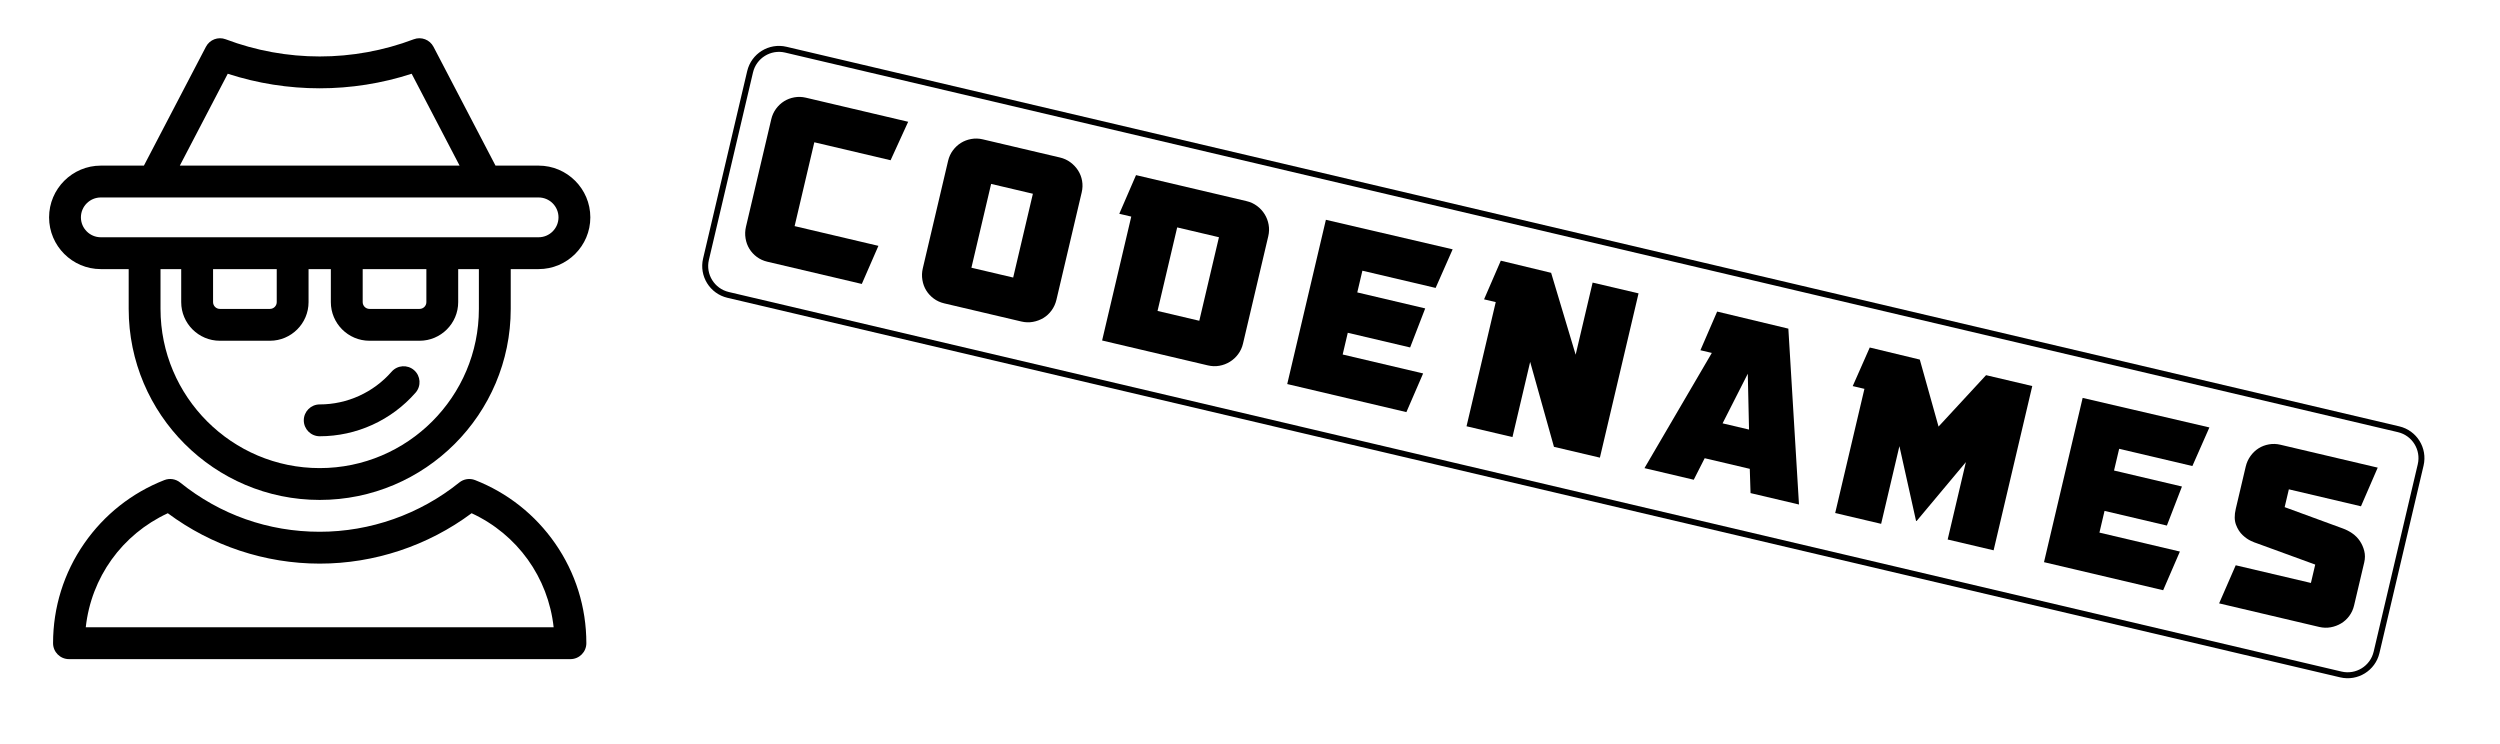
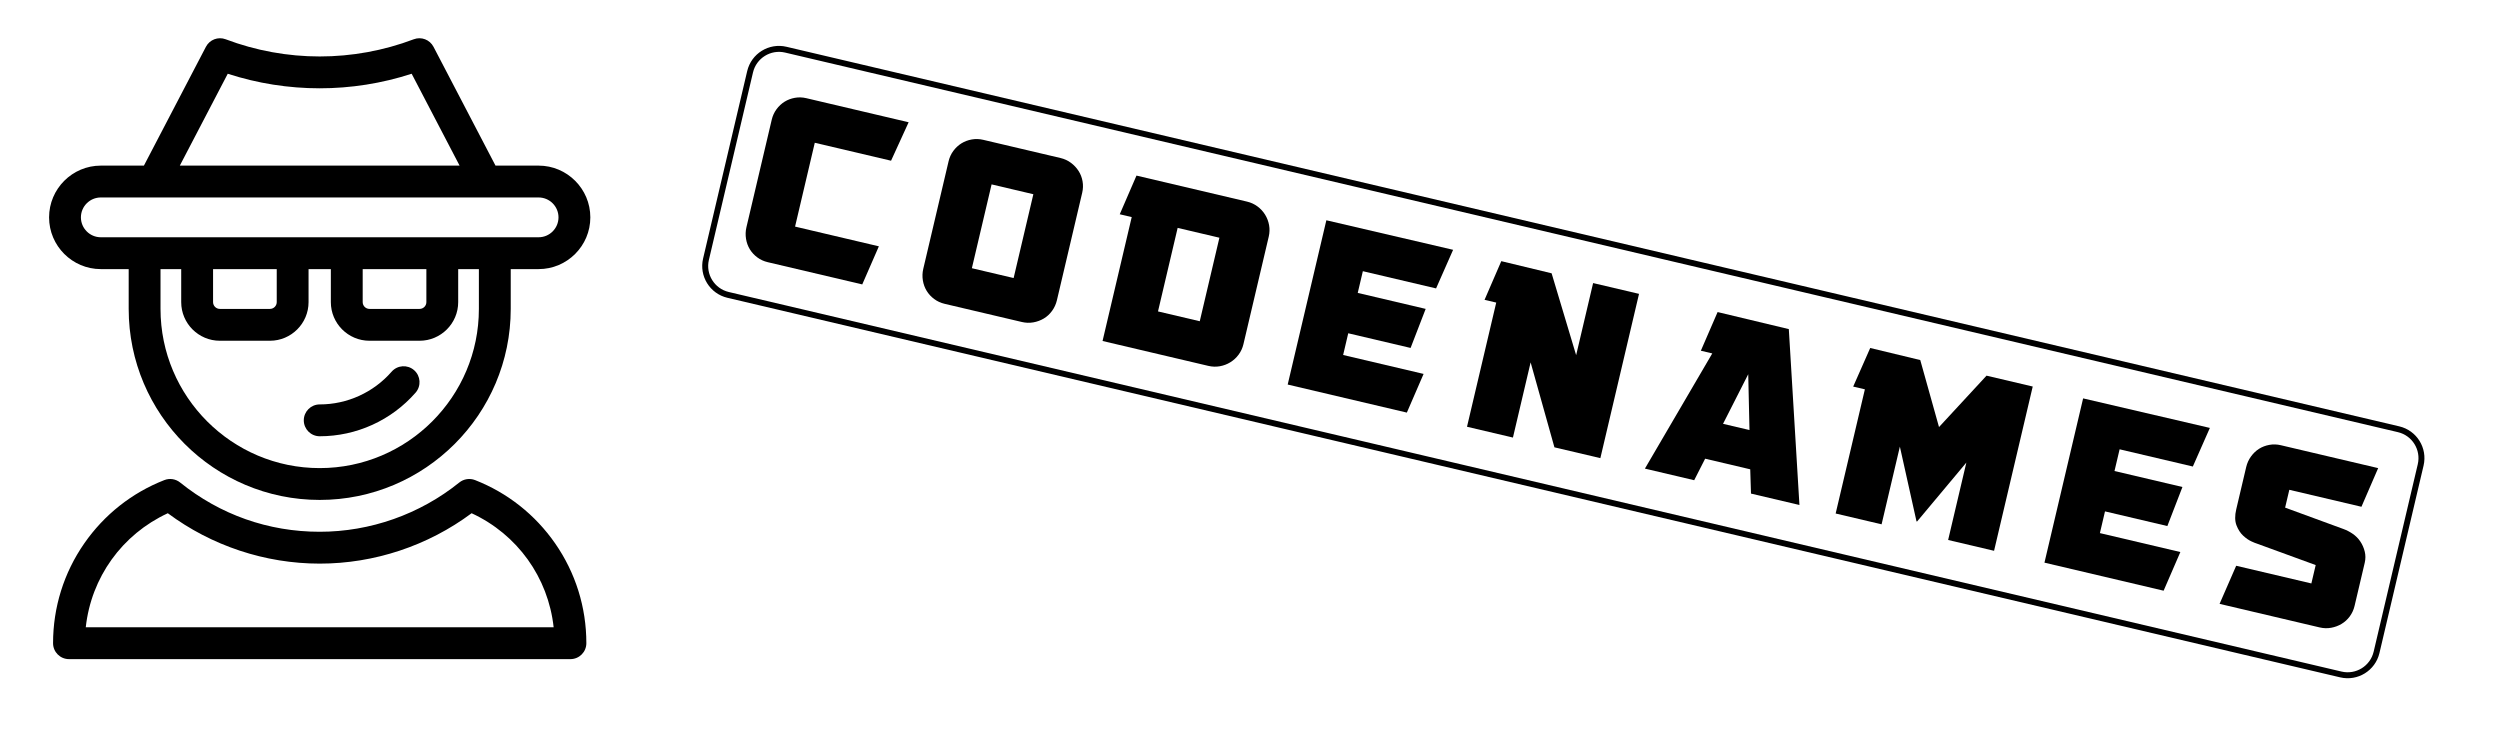
<svg xmlns="http://www.w3.org/2000/svg" version="1.1" x="0px" y="0px" width="209.759px" height="62.361px" viewBox="0 0 209.759 62.361" enable-background="new 0 0 209.759 62.361" xml:space="preserve">
  <g id="Layer_1">
</g>
  <g id="Blindman">
</g>
  <g id="Compliments">
</g>
  <g id="HAT">
</g>
  <g id="speech">
</g>
  <g id="TREX_ARMS">
</g>
  <g id="slim_shady">
</g>
  <g id="TIMEOUT">
</g>
  <g id="Truth_or_Dare">
</g>
  <g id="ARM_WRESTLE">
</g>
  <g id="musical_chairs">
</g>
  <g id="never_have_i_ever">
</g>
  <g id="Trivia">
</g>
  <g id="Drink_Pulling">
</g>
  <g id="Sharing_is_Caring">
</g>
  <g id="Not_It">
</g>
  <g id="Cocktail_of_Doom">
</g>
  <g id="Heads_up">
</g>
  <g id="Archenemy">
</g>
  <g id="battle_of_the_sexes">
</g>
  <g id="one_must_drink">
</g>
  <g id="rainbow_connection">
</g>
  <g id="social_drinking">
</g>
  <g id="Spin_the_bottle">
</g>
  <g id="accents">
</g>
  <g id="Slap">
</g>
  <g id="down_the_hatch">
</g>
  <g id="rubiks_cube">
</g>
  <g id="bar_tender">
</g>
  <g id="codenames">
    <g>
      <g>
        <g>
          <path d="M45.19,13.896h-3.615l-5.202-9.969c-0.313-0.6-1.023-0.871-1.656-0.632c-5.089,1.923-10.695,1.923-15.784,0      c-0.633-0.239-1.344,0.032-1.656,0.632l-5.202,9.969H8.459c-2.394,0-4.341,1.948-4.341,4.342s1.947,4.341,4.341,4.341h2.338      v3.339c0,8.838,7.189,16.028,16.027,16.028s16.028-7.19,16.028-16.028v-3.339h2.338c2.394,0,4.341-1.947,4.341-4.341      S47.584,13.896,45.19,13.896z M19.109,6.188c5.017,1.628,10.414,1.628,15.431,0l4.022,7.709H15.087L19.109,6.188z       M26.824,39.275c-7.364,0-13.356-5.992-13.356-13.357v-3.339h1.736v2.771c0,1.786,1.454,3.24,3.24,3.24h4.205      c1.786,0,3.24-1.454,3.24-3.24v-2.771h1.87v2.771c0,1.786,1.453,3.24,3.24,3.24h4.205c1.786,0,3.24-1.454,3.24-3.24v-2.771      h1.736v3.339l0,0C40.182,33.283,34.189,39.275,26.824,39.275z M17.876,22.579h5.343v2.771c0,0.313-0.256,0.568-0.569,0.568      h-4.205c-0.313,0-0.568-0.255-0.568-0.568V22.579L17.876,22.579z M30.431,25.35v-2.771h5.343v2.771      c0,0.313-0.255,0.568-0.568,0.568H31C30.687,25.918,30.431,25.663,30.431,25.35z M45.19,19.907H8.459      c-0.921,0-1.67-0.749-1.67-1.669c0-0.921,0.75-1.67,1.67-1.67H45.19c0.921,0,1.67,0.749,1.67,1.67      C46.859,19.158,46.111,19.907,45.19,19.907z" />
        </g>
      </g>
      <g>
        <g>
          <path d="M34.744,31.059c-0.556-0.485-1.399-0.429-1.885,0.127c-1.526,1.745-3.726,2.746-6.035,2.746      c-0.737,0-1.335,0.599-1.335,1.336s0.598,1.336,1.335,1.336c3.08,0,6.013-1.334,8.046-3.66      C35.355,32.389,35.299,31.545,34.744,31.059z" />
        </g>
      </g>
      <g>
        <g>
          <path d="M46.577,45.591c-1.674-2.408-3.997-4.244-6.718-5.31c-0.446-0.174-0.952-0.097-1.325,0.204      c-3.309,2.665-7.467,4.132-11.709,4.132c-4.305,0-8.354-1.429-11.71-4.132c-0.373-0.301-0.878-0.379-1.324-0.204      c-2.722,1.065-5.045,2.901-6.719,5.31c-1.714,2.467-2.62,5.363-2.62,8.376c0,0.738,0.598,1.336,1.336,1.336h42.073      c0.738,0,1.336-0.598,1.336-1.336C49.197,50.953,48.291,48.058,46.577,45.591z M7.196,52.632c0.456-4.18,3.038-7.791,6.884-9.57      c3.67,2.731,8.165,4.228,12.745,4.228s9.074-1.496,12.745-4.228c3.845,1.779,6.427,5.391,6.883,9.57H7.196z" />
        </g>
      </g>
    </g>
    <g>
      <g>
-         <path d="M66.671,18.972l7.031,1.655l-1.393,3.197l-7.934-1.867c-0.326-0.077-0.617-0.211-0.875-0.402     c-0.258-0.192-0.465-0.419-0.624-0.678c-0.16-0.26-0.268-0.551-0.321-0.877c-0.054-0.324-0.042-0.65,0.035-0.978l2.122-9.018     c0.077-0.327,0.211-0.62,0.402-0.88c0.191-0.258,0.417-0.469,0.675-0.63c0.259-0.161,0.545-0.27,0.861-0.327     c0.316-0.057,0.637-0.047,0.963,0.029l8.586,2.021l-1.475,3.228l-6.4-1.507L66.671,18.972z" />
-         <path d="M88.938,13.216c0.326,0.077,0.617,0.212,0.875,0.403c0.26,0.193,0.472,0.419,0.641,0.681     c0.168,0.262,0.28,0.551,0.337,0.868c0.056,0.318,0.046,0.641-0.031,0.967l-2.122,9.018c-0.077,0.327-0.213,0.624-0.406,0.891     c-0.194,0.267-0.425,0.479-0.691,0.639c-0.268,0.158-0.559,0.268-0.877,0.324c-0.316,0.057-0.637,0.046-0.963-0.03l-6.482-1.525     c-0.326-0.077-0.619-0.212-0.877-0.403c-0.258-0.192-0.467-0.419-0.627-0.678c-0.16-0.26-0.269-0.552-0.322-0.878     c-0.056-0.324-0.044-0.651,0.033-0.978l2.122-9.018c0.077-0.327,0.211-0.62,0.403-0.879s0.419-0.469,0.678-0.63     s0.547-0.27,0.863-0.326c0.316-0.058,0.639-0.048,0.965,0.029L88.938,13.216z M86.663,16.256l-3.504-0.825l-1.654,7.032     l3.504,0.824L86.663,16.256z" />
-         <path d="M104.589,16.875c0.327,0.076,0.62,0.212,0.879,0.404s0.472,0.423,0.639,0.692s0.278,0.563,0.335,0.88     c0.057,0.318,0.048,0.641-0.029,0.967l-2.122,9.018c-0.077,0.327-0.213,0.619-0.405,0.879c-0.192,0.259-0.423,0.472-0.692,0.638     c-0.27,0.167-0.563,0.279-0.881,0.336c-0.316,0.057-0.639,0.046-0.967-0.031l-8.875-2.089l2.446-10.396l-1.005-0.236l1.404-3.244     L104.589,16.875z M102.274,19.904l-3.504-0.824l-1.649,7.008l3.504,0.825L102.274,19.904z" />
-         <path d="M112.655,29.744l6.751,1.589l-1.405,3.245l-9.998-2.354l3.244-13.783l10.635,2.479l-1.428,3.238l-6.145-1.445     l-0.429,1.822l5.7,1.342l-1.265,3.276l-5.232-1.231L112.655,29.744z" />
-         <path d="M137.48,24.615l-3.243,13.783l-3.854-0.907l-1.997-7.127l-1.485,6.308l-3.854-0.906l2.451-10.42l-0.98-0.23l1.405-3.244     l4.222,1.019l2.058,6.869l1.424-6.05L137.48,24.615z" />
-         <path d="M146.813,39.337l-3.784-0.891l-0.918,1.806l-4.135-0.974l5.652-9.666l-0.957-0.226l1.404-3.244l5.974,1.432l0.892,14.756     l-4.064-0.957L146.813,39.337z M146.75,36.043l-0.105-4.686l-2.114,4.163L146.75,36.043z" />
-         <path d="M170.514,32.39l-3.243,13.783l-3.855-0.907l1.529-6.494l-4.135,4.943l-0.047-0.011l-1.396-6.271l-1.533,6.518     l-3.855-0.906l2.453-10.42l-0.982-0.23l1.429-3.238l4.199,1.013l1.573,5.621l3.986-4.313L170.514,32.39z" />
-         <path d="M176.15,44.688l6.751,1.589l-1.404,3.245l-9.998-2.354l3.243-13.783l10.634,2.479l-1.428,3.238l-6.143-1.445l-0.43,1.822     l5.699,1.342l-1.265,3.276l-5.231-1.231L176.15,44.688z" />
-         <path d="M188.425,39.145c0.077-0.327,0.212-0.623,0.406-0.891c0.193-0.266,0.42-0.48,0.678-0.642s0.545-0.271,0.861-0.327     s0.635-0.048,0.961,0.029l8.168,1.922l-1.405,3.244l-6.051-1.424l-0.352,1.495l4.88,1.789c0.273,0.098,0.537,0.233,0.792,0.408     c0.255,0.176,0.466,0.39,0.637,0.644s0.294,0.533,0.37,0.838c0.076,0.307,0.076,0.623-0.001,0.95l-0.853,3.62     c-0.077,0.328-0.212,0.62-0.403,0.879c-0.191,0.26-0.42,0.469-0.687,0.628s-0.557,0.268-0.873,0.325     c-0.316,0.057-0.637,0.047-0.961-0.029l-8.4-1.978l1.393-3.197l6.309,1.484l0.362-1.542l-4.95-1.806     c-0.063-0.015-0.208-0.073-0.439-0.178c-0.229-0.104-0.463-0.265-0.698-0.485c-0.237-0.22-0.424-0.51-0.56-0.871     c-0.137-0.36-0.144-0.806-0.02-1.336L188.425,39.145z" />
+         <path d="M66.709,19.012l7.031,1.655l-1.394,3.197l-7.934-1.867c-0.325-0.076-0.616-0.211-0.873-0.402     c-0.258-0.192-0.465-0.418-0.625-0.677c-0.159-0.26-0.267-0.553-0.32-0.877s-0.042-0.651,0.035-0.979l2.122-9.017     c0.077-0.327,0.211-0.62,0.402-0.88s0.417-0.469,0.675-0.631c0.259-0.16,0.545-0.27,0.861-0.326     c0.315-0.058,0.636-0.047,0.961,0.029l8.588,2.021l-1.475,3.227l-6.4-1.506L66.709,19.012z" />
+         <path d="M88.977,13.257c0.326,0.077,0.618,0.211,0.876,0.403c0.259,0.192,0.472,0.419,0.64,0.68     c0.169,0.262,0.281,0.551,0.337,0.869c0.057,0.317,0.047,0.64-0.03,0.967l-2.122,9.018c-0.077,0.326-0.213,0.624-0.407,0.891     c-0.193,0.266-0.424,0.479-0.69,0.638c-0.268,0.159-0.56,0.268-0.877,0.324c-0.316,0.057-0.638,0.047-0.964-0.03l-6.481-1.525     c-0.327-0.076-0.619-0.211-0.877-0.403c-0.259-0.192-0.467-0.418-0.627-0.678s-0.269-0.552-0.323-0.877s-0.043-0.651,0.034-0.979     l2.122-9.017c0.077-0.328,0.211-0.621,0.403-0.88s0.419-0.469,0.677-0.63c0.26-0.16,0.547-0.27,0.864-0.326     c0.316-0.057,0.638-0.047,0.965,0.03L88.977,13.257z M86.702,16.296l-3.504-0.825l-1.655,7.033l3.504,0.824L86.702,16.296z" />
+         <path d="M104.628,16.915c0.327,0.077,0.62,0.212,0.879,0.405c0.259,0.191,0.472,0.422,0.639,0.691     c0.166,0.27,0.278,0.563,0.335,0.88c0.057,0.318,0.047,0.641-0.03,0.968l-2.122,9.018c-0.077,0.326-0.212,0.619-0.404,0.878     c-0.192,0.26-0.423,0.472-0.692,0.638c-0.27,0.168-0.563,0.279-0.881,0.336s-0.64,0.047-0.967-0.03l-8.877-2.089l2.447-10.396     l-1.004-0.236l1.404-3.245L104.628,16.915z M102.313,19.945l-3.504-0.824l-1.649,7.008l3.504,0.824L102.313,19.945z" />
+         <path d="M112.694,29.785l6.751,1.588l-1.405,3.245l-9.998-2.353l3.244-13.783l10.635,2.478l-1.429,3.239l-6.144-1.445     l-0.429,1.822l5.7,1.341l-1.265,3.277l-5.232-1.231L112.694,29.785z" />
+         <path d="M137.52,24.656l-3.244,13.783l-3.854-0.907l-1.997-7.127l-1.484,6.308l-3.854-0.907l2.452-10.419l-0.98-0.23l1.405-3.245     l4.222,1.019l2.058,6.87l1.424-6.051L137.52,24.656z" />
+         <path d="M146.851,39.377l-3.784-0.891l-0.918,1.806l-4.135-0.974l5.652-9.665l-0.958-0.226l1.405-3.244l5.975,1.43l0.891,14.757     l-4.064-0.956L146.851,39.377z M146.788,36.083l-0.105-4.685l-2.114,4.162L146.788,36.083z" />
+         <path d="M170.553,32.431l-3.244,13.783l-3.854-0.907l1.529-6.495l-4.135,4.944l-0.047-0.011l-1.396-6.271l-1.534,6.518     l-3.854-0.907l2.452-10.419l-0.981-0.23l1.429-3.239l4.199,1.013l1.573,5.622l3.987-4.313L170.553,32.431z" />
+         <path d="M176.189,44.729l6.751,1.589l-1.405,3.244l-9.998-2.353l3.244-13.783l10.635,2.478l-1.429,3.239l-6.144-1.445     l-0.429,1.822l5.7,1.341l-1.265,3.277l-5.232-1.231L176.189,44.729z" />
+         <path d="M188.464,39.186c0.077-0.327,0.213-0.624,0.406-0.891c0.194-0.267,0.42-0.48,0.678-0.643     c0.258-0.16,0.545-0.27,0.861-0.326c0.315-0.058,0.636-0.048,0.962,0.029l8.166,1.922l-1.404,3.243l-6.051-1.424l-0.352,1.496     l4.88,1.789c0.273,0.098,0.537,0.233,0.792,0.408s0.467,0.39,0.637,0.644c0.17,0.253,0.294,0.533,0.369,0.838     c0.078,0.307,0.077,0.622,0.001,0.95l-0.853,3.62c-0.077,0.327-0.213,0.62-0.403,0.879c-0.192,0.26-0.421,0.469-0.688,0.628     s-0.558,0.267-0.873,0.324c-0.316,0.057-0.636,0.048-0.961-0.028l-8.401-1.978l1.394-3.197l6.308,1.484l0.363-1.542l-4.95-1.807     c-0.062-0.014-0.208-0.073-0.438-0.177s-0.463-0.266-0.7-0.485c-0.235-0.22-0.422-0.51-0.56-0.871     c-0.137-0.36-0.143-0.807-0.019-1.336L188.464,39.186z" />
      </g>
      <path fill="none" stroke="#000000" stroke-width="0.5" stroke-miterlimit="10" d="M199.401,54.737    c-0.315,1.338-1.655,2.168-2.993,1.853L61.089,24.743c-1.339-0.315-2.169-1.655-1.854-2.993l3.701-15.729    c0.315-1.338,1.656-2.168,2.994-1.853L201.25,36.016c1.339,0.314,2.167,1.654,1.853,2.992L199.401,54.737z" />
    </g>
  </g>
  <g id="hand_switch">
</g>
  <g id="make_a_rule">
</g>
  <g id="no_guts_no_glory">
</g>
  <g id="pass">
</g>
  <g id="santa">
</g>
  <g id="snake_eyes">
</g>
+   <g id="lightning_round">
+ </g>
+   <g id="Bro">
+ </g>
+   <g id="LeastDrunk">
+ </g>
+   <g id="Know_It_All">
+ </g>
+   <g id="EyeContact">
+ </g>
+   <g id="UnderGuesser">
+ </g>
+   <g id="GodSaveTheQUeen">
+ </g>
+   <g id="Ghost">
+ </g>
+   <g id="Fortune_Teller">
+ </g>
+   <g id="DrinkSwap">
+ </g>
+   <g id="DickTator">
+ </g>
+   <g id="_x34_Eyes">
+ </g>
+   <g id="BabyTalk">
+ </g>
+   <g id="Backseat_Driver">
+ </g>
+   <g id="BAtman">
+ </g>
  <g id="bodyguard">
</g>
+   <g id="BuckleUp">
+ </g>
+   <g id="RockPaperScissors">
+ </g>
+   <g id="Roger_Roger">
+ </g>
+   <g id="RoyaleWe">
+ </g>
+   <g id="Skip">
+ </g>
+   <g id="SwineRules">
+ </g>
+   <g id="Touchy_Feeley">
+ </g>
+   <g id="Wasted_Education">
+ </g>
+   <g id="Layer_86">
+ </g>
+   <g id="PointOfNoReturn">
+ </g>
+   <g id="Pirate">
+ </g>
+   <g id="Thief">
+ </g>
+   <g id="DepthPerception">
+ </g>
+   <g id="Narcissist">
+ </g>
+   <g id="MammaBird">
+ </g>
+   <g id="Staringcontest">
+ </g>
+   <g id="Cartwheel">
+ </g>
+   <g id="Censored">
+ </g>
+   <g id="Depersonalization">
+ </g>
  <g id="threeman">
</g>
  <g id="_x32__truths_and_a_lie">
</g>
  <g id="cray_cray_cat_lady">
</g>
  <g id="siblings">
</g>
  <g id="later">
</g>
  <g id="waterfall">
</g>
  <g id="cheers">
</g>
  <g id="rhyme">
</g>
  <g id="categories">
</g>
  <g id="tits">
</g>
  <g id="dicks">
</g>
  <g id="questions">
</g>
  <g id="double_hands">
</g>
  <g id="take_2">
</g>
  <g id="take_3">
</g>
  <g id="give_3">
</g>
  <g id="give_2">
</g>
  <g id="rewind">
</g>
  <g id="Cryptkeeper">
</g>
  <g id="Take_2_and_Redo">
</g>
  <g id="Embryo">
</g>
  <g id="I_am_Groot">
</g>
  <g id="Mini_Me">
</g>
  <g id="Ditto_1_">
</g>
+   <g id="reverse">
+ </g>
</svg>
